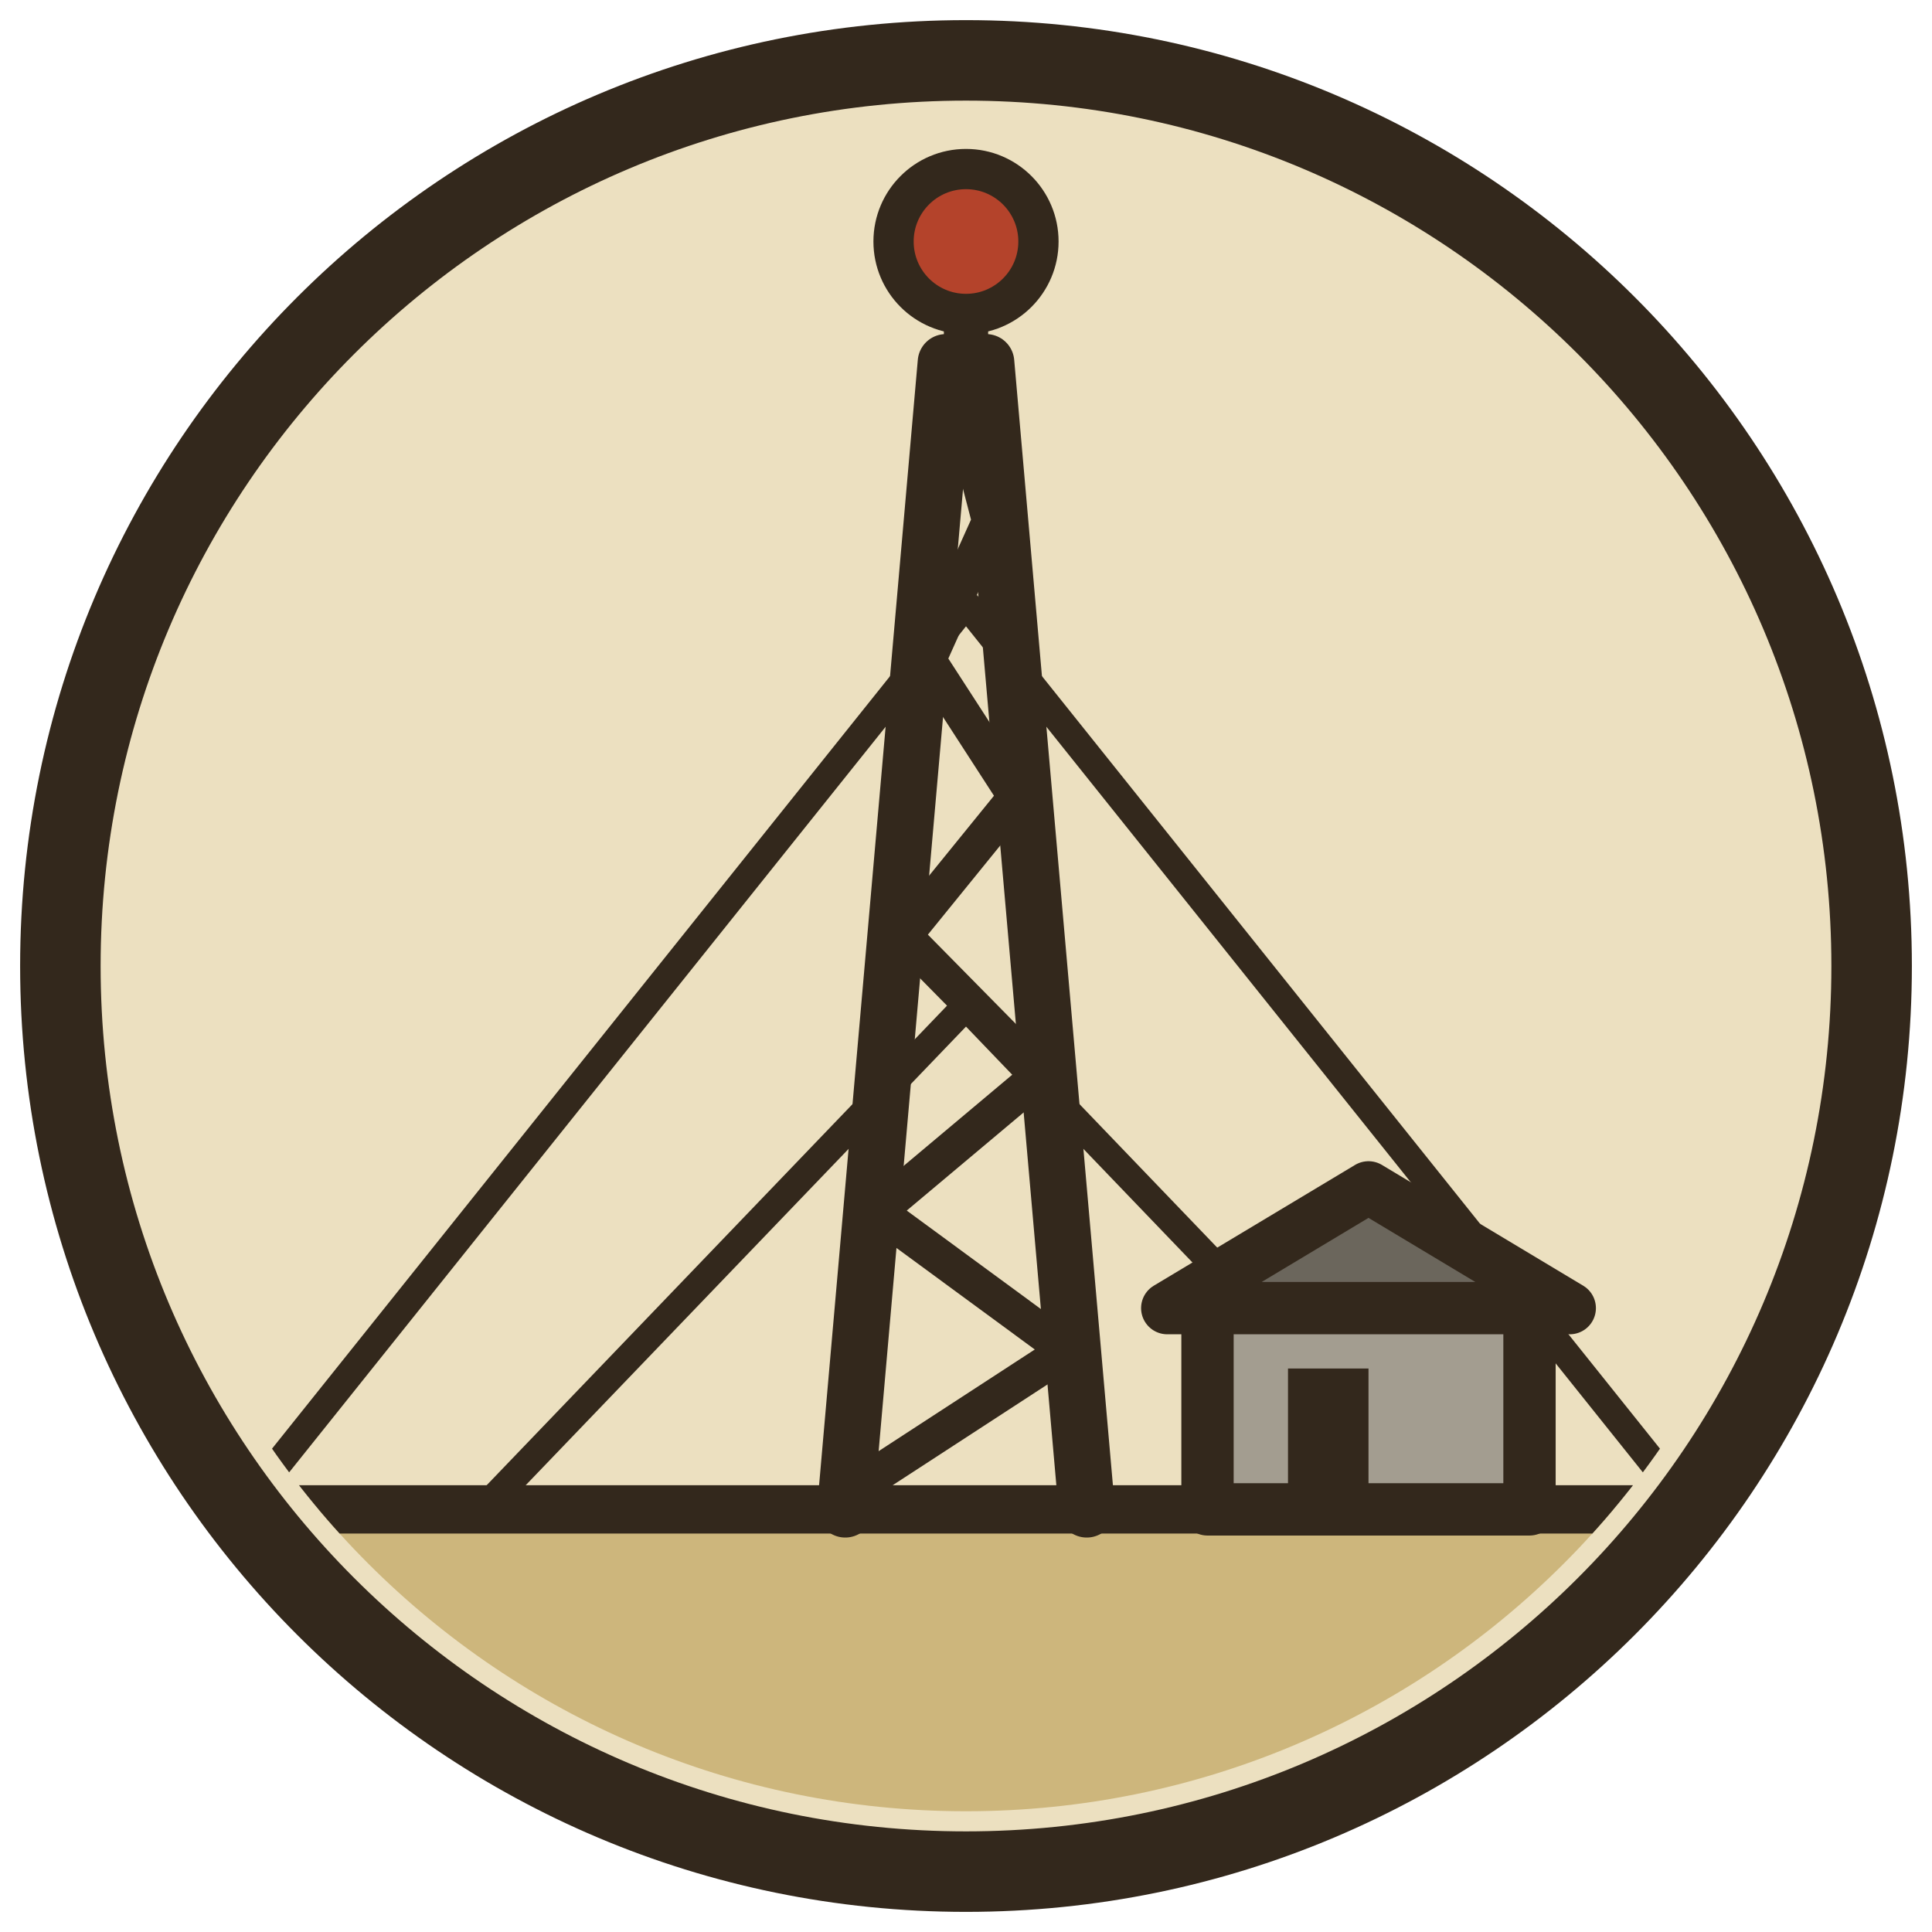
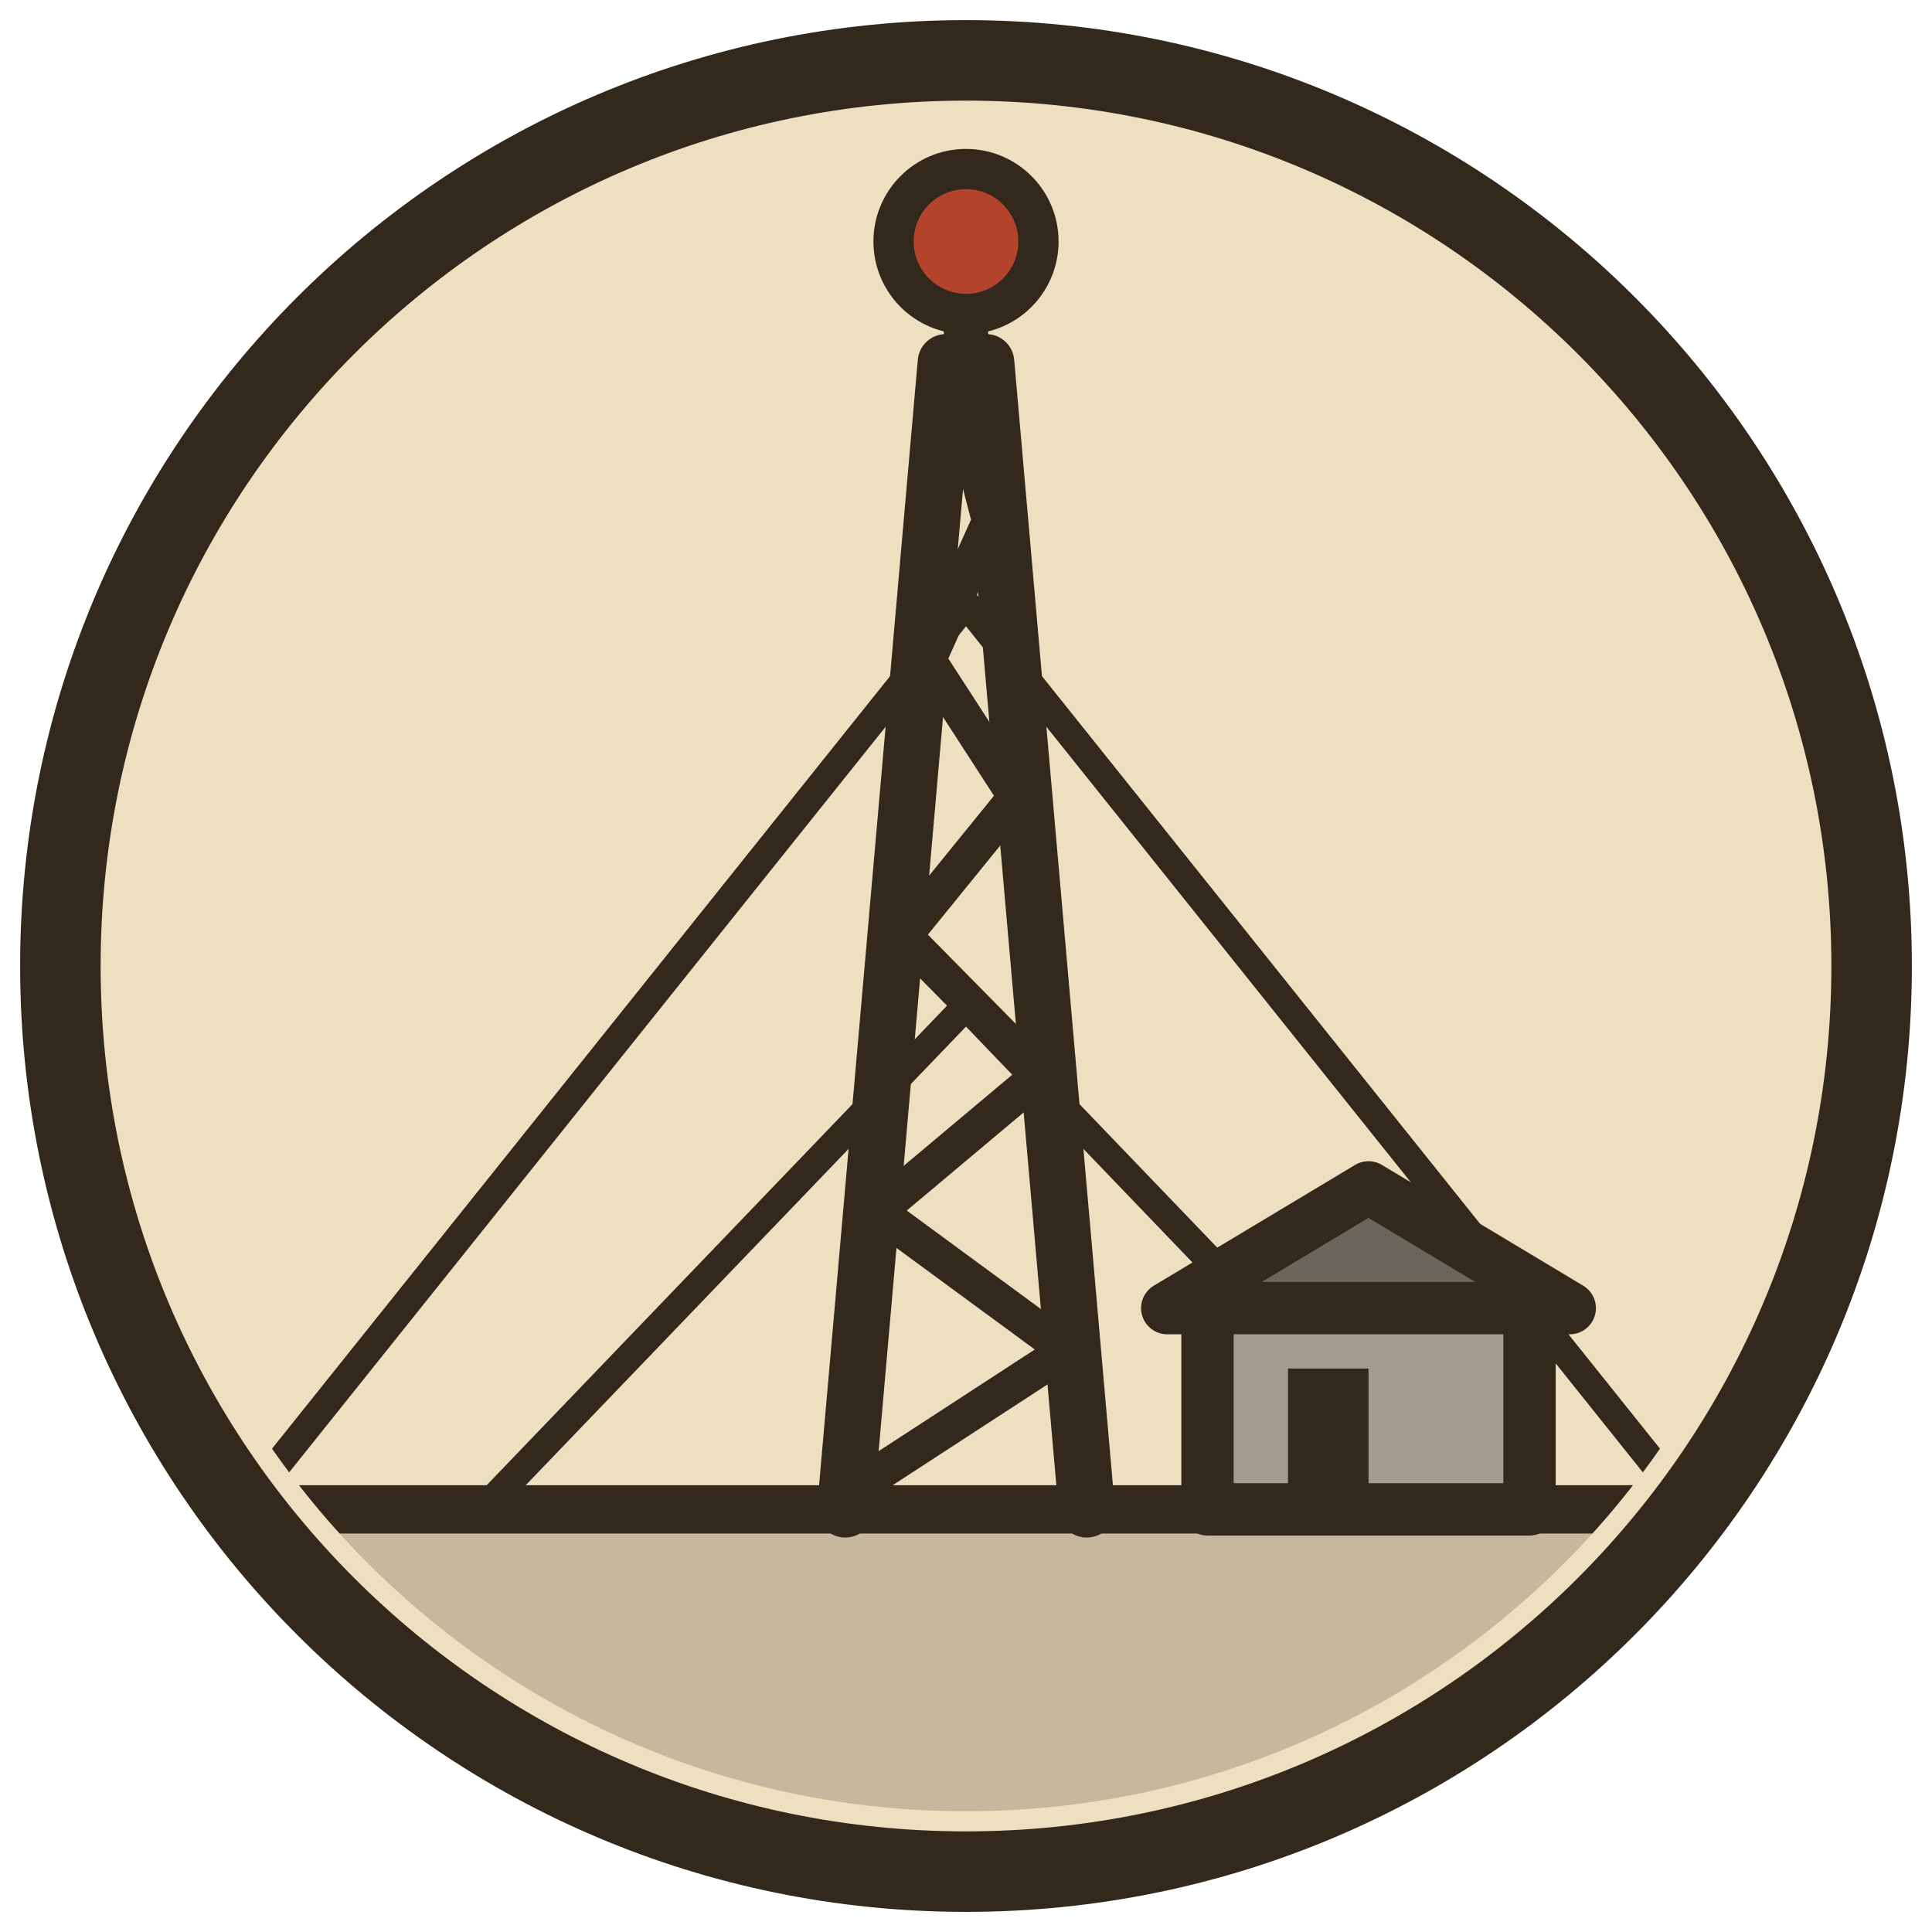
<svg xmlns="http://www.w3.org/2000/svg" viewBox="0 0 96 96">
  <defs>
    <clipPath id="inside">
      <circle cx="48" cy="48" r="42" />
    </clipPath>
  </defs>
  <circle cx="48" cy="48" r="45" fill="#ece0c0" />
  <g clip-path="url(#inside)">
-     <path d="M0 75H96V96H0z" fill="#cdb67c" />
+     <path d="M0 75H96V96H0z" fill="#c6b89e" />
    <path d="M0 75H96" stroke="#33281c" stroke-width="2.4" />
  </g>
  <g clip-path="url(#inside)">
    <path d="M48 30 12 75M48 30l36 45M48 50 24 75M48 50l24 25" stroke="#33281c" stroke-width="1.4" fill="none" />
  </g>
  <g stroke="#33281c" stroke-linecap="round" stroke-linejoin="round" fill="none">
    <path d="M42 75 47 18M54 75 49 18" stroke-width="2.8" />
    <path d="M42.4 74 53 67.1 43.6 60.2 51.7 53.4 44.9 46.5 50.5 39.6 46.1 32.8 49.2 25.9 47.4 19" stroke-width="1.8" />
  </g>
  <g stroke="#33281c" stroke-width="2.6" stroke-linejoin="round">
    <path d="M60 64h16v11H60z" fill="#a39d90" />
    <path d="M58 65 68 59 78 65z" fill="#6b665c" />
  </g>
  <path d="M64 68h4v7h-4z" fill="#33281c" />
  <path d="M48 18v-4" stroke="#33281c" stroke-width="2.2" stroke-linecap="round" />
  <circle cx="48" cy="12" r="3.6" fill="#b4432b" stroke="#33281c" stroke-width="2" />
  <circle cx="48" cy="48" r="45" fill="none" stroke="#33281c" stroke-width="4" />
</svg>
